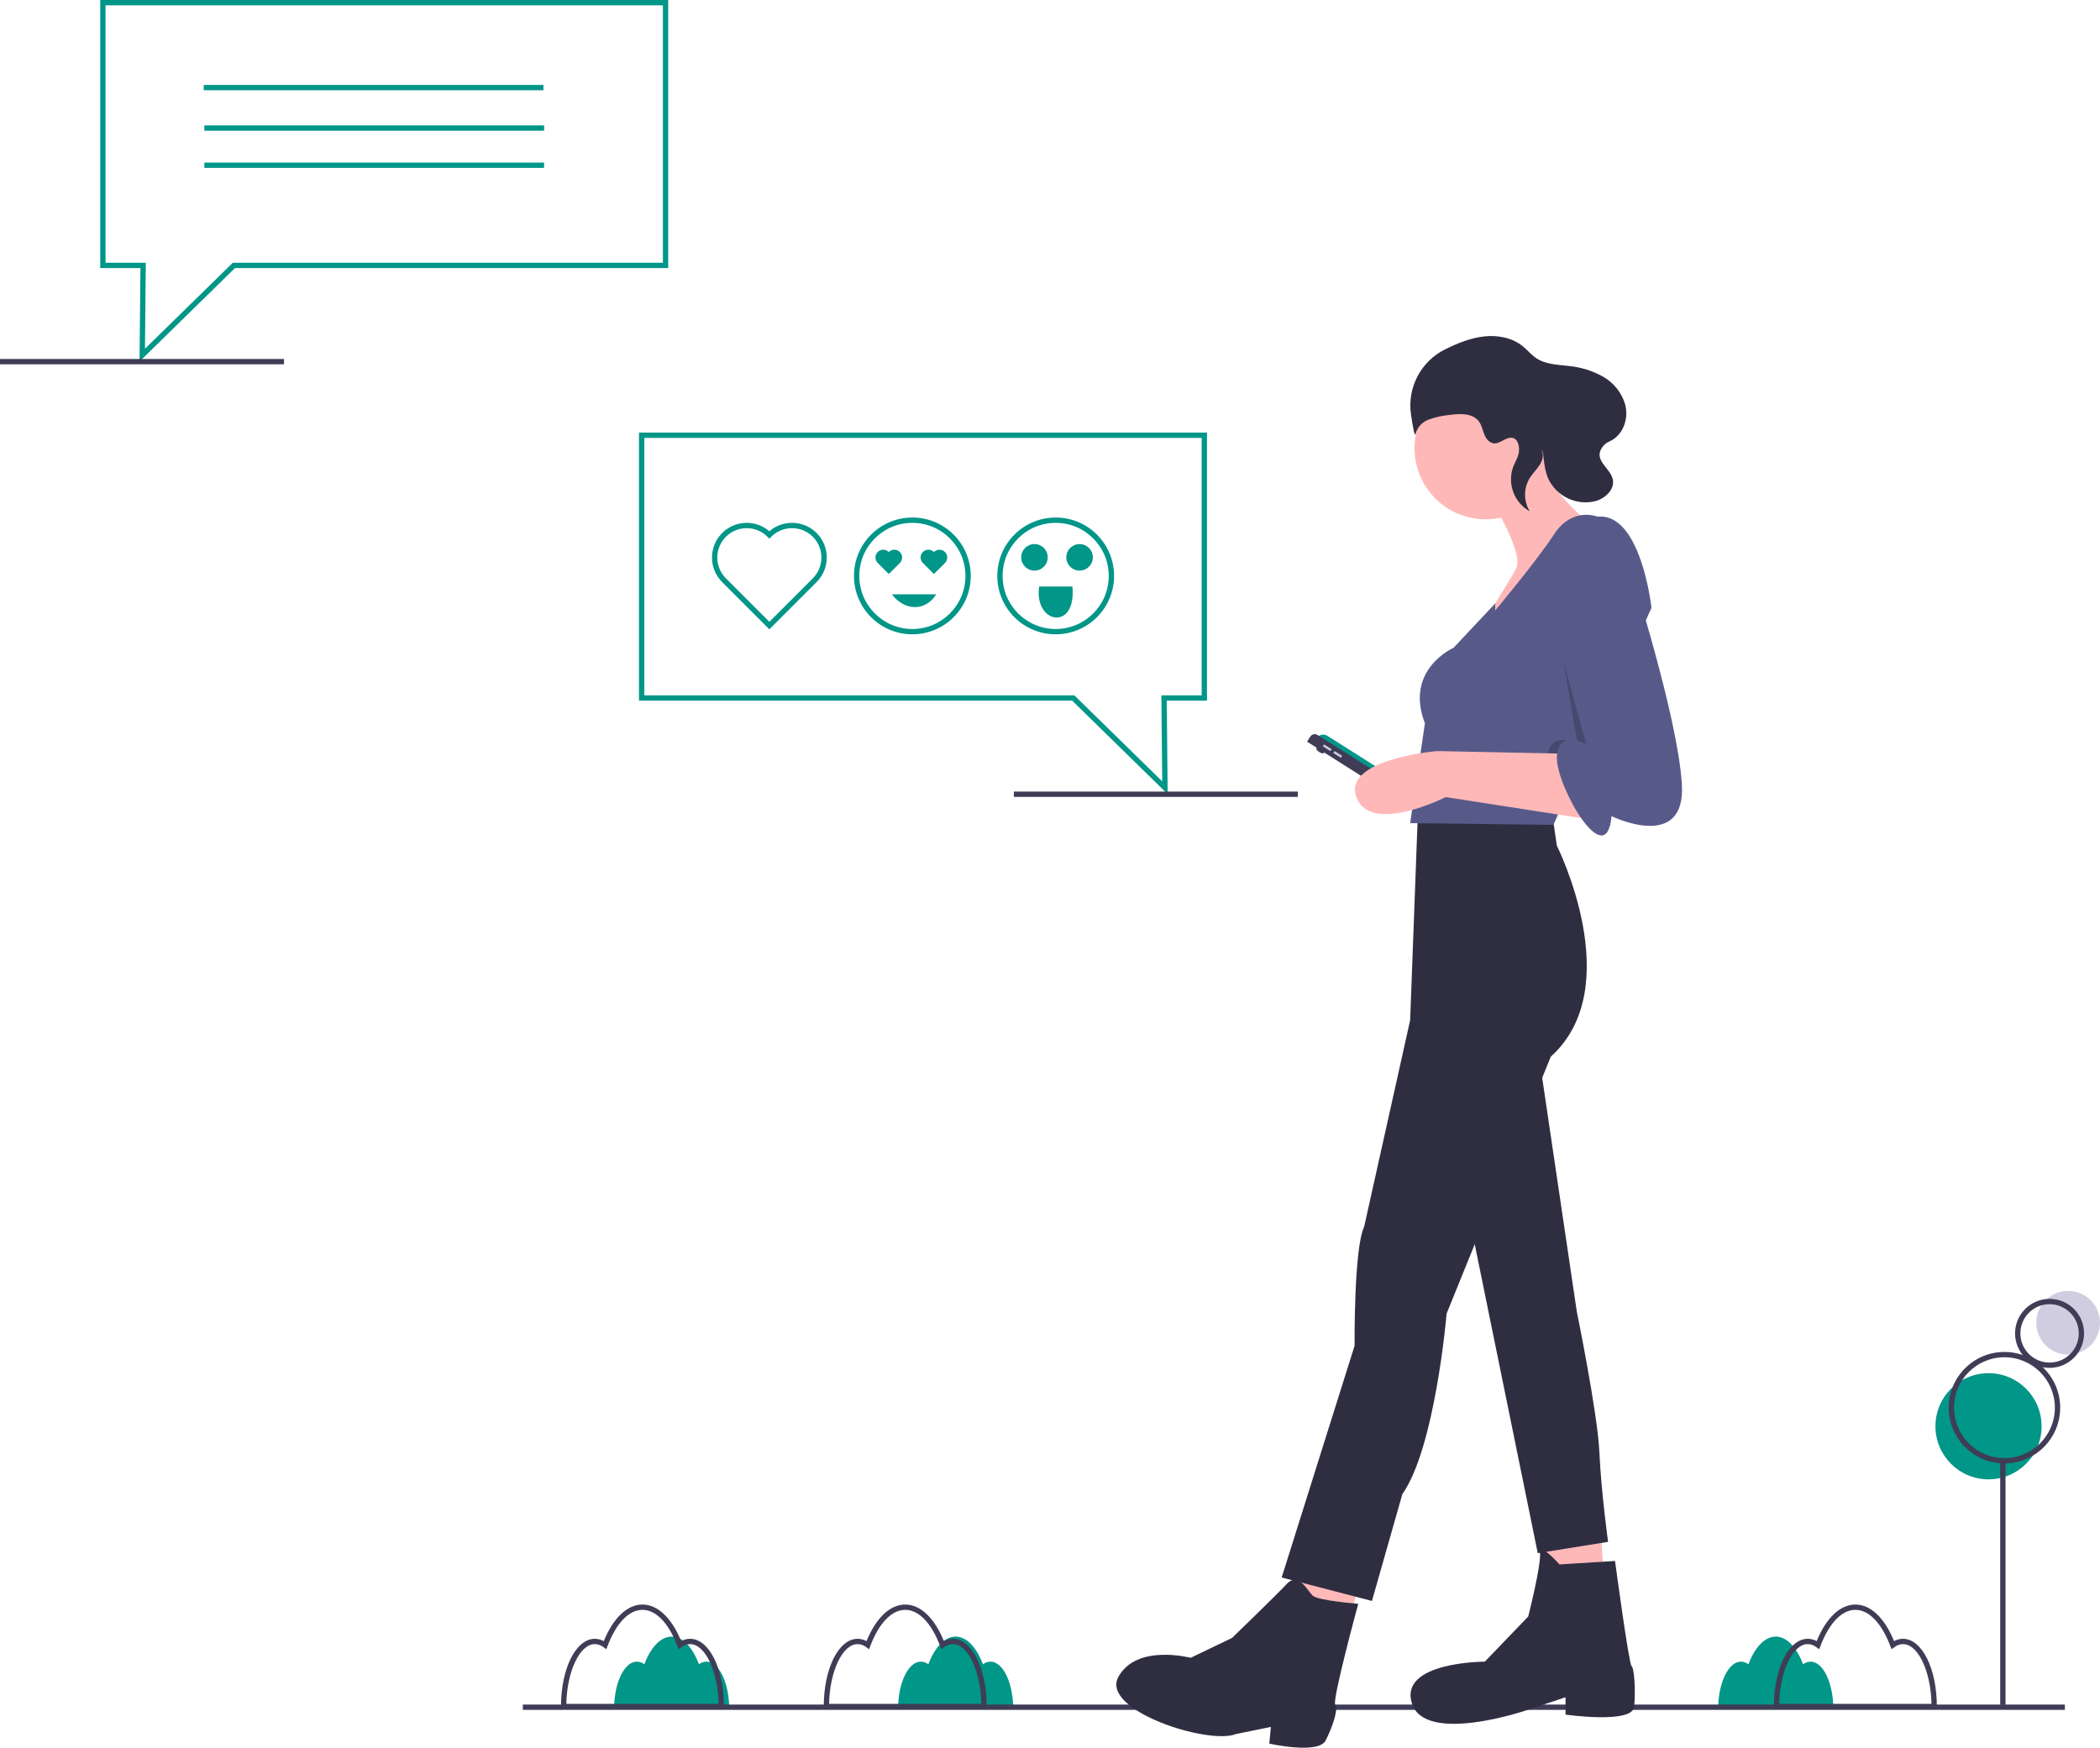
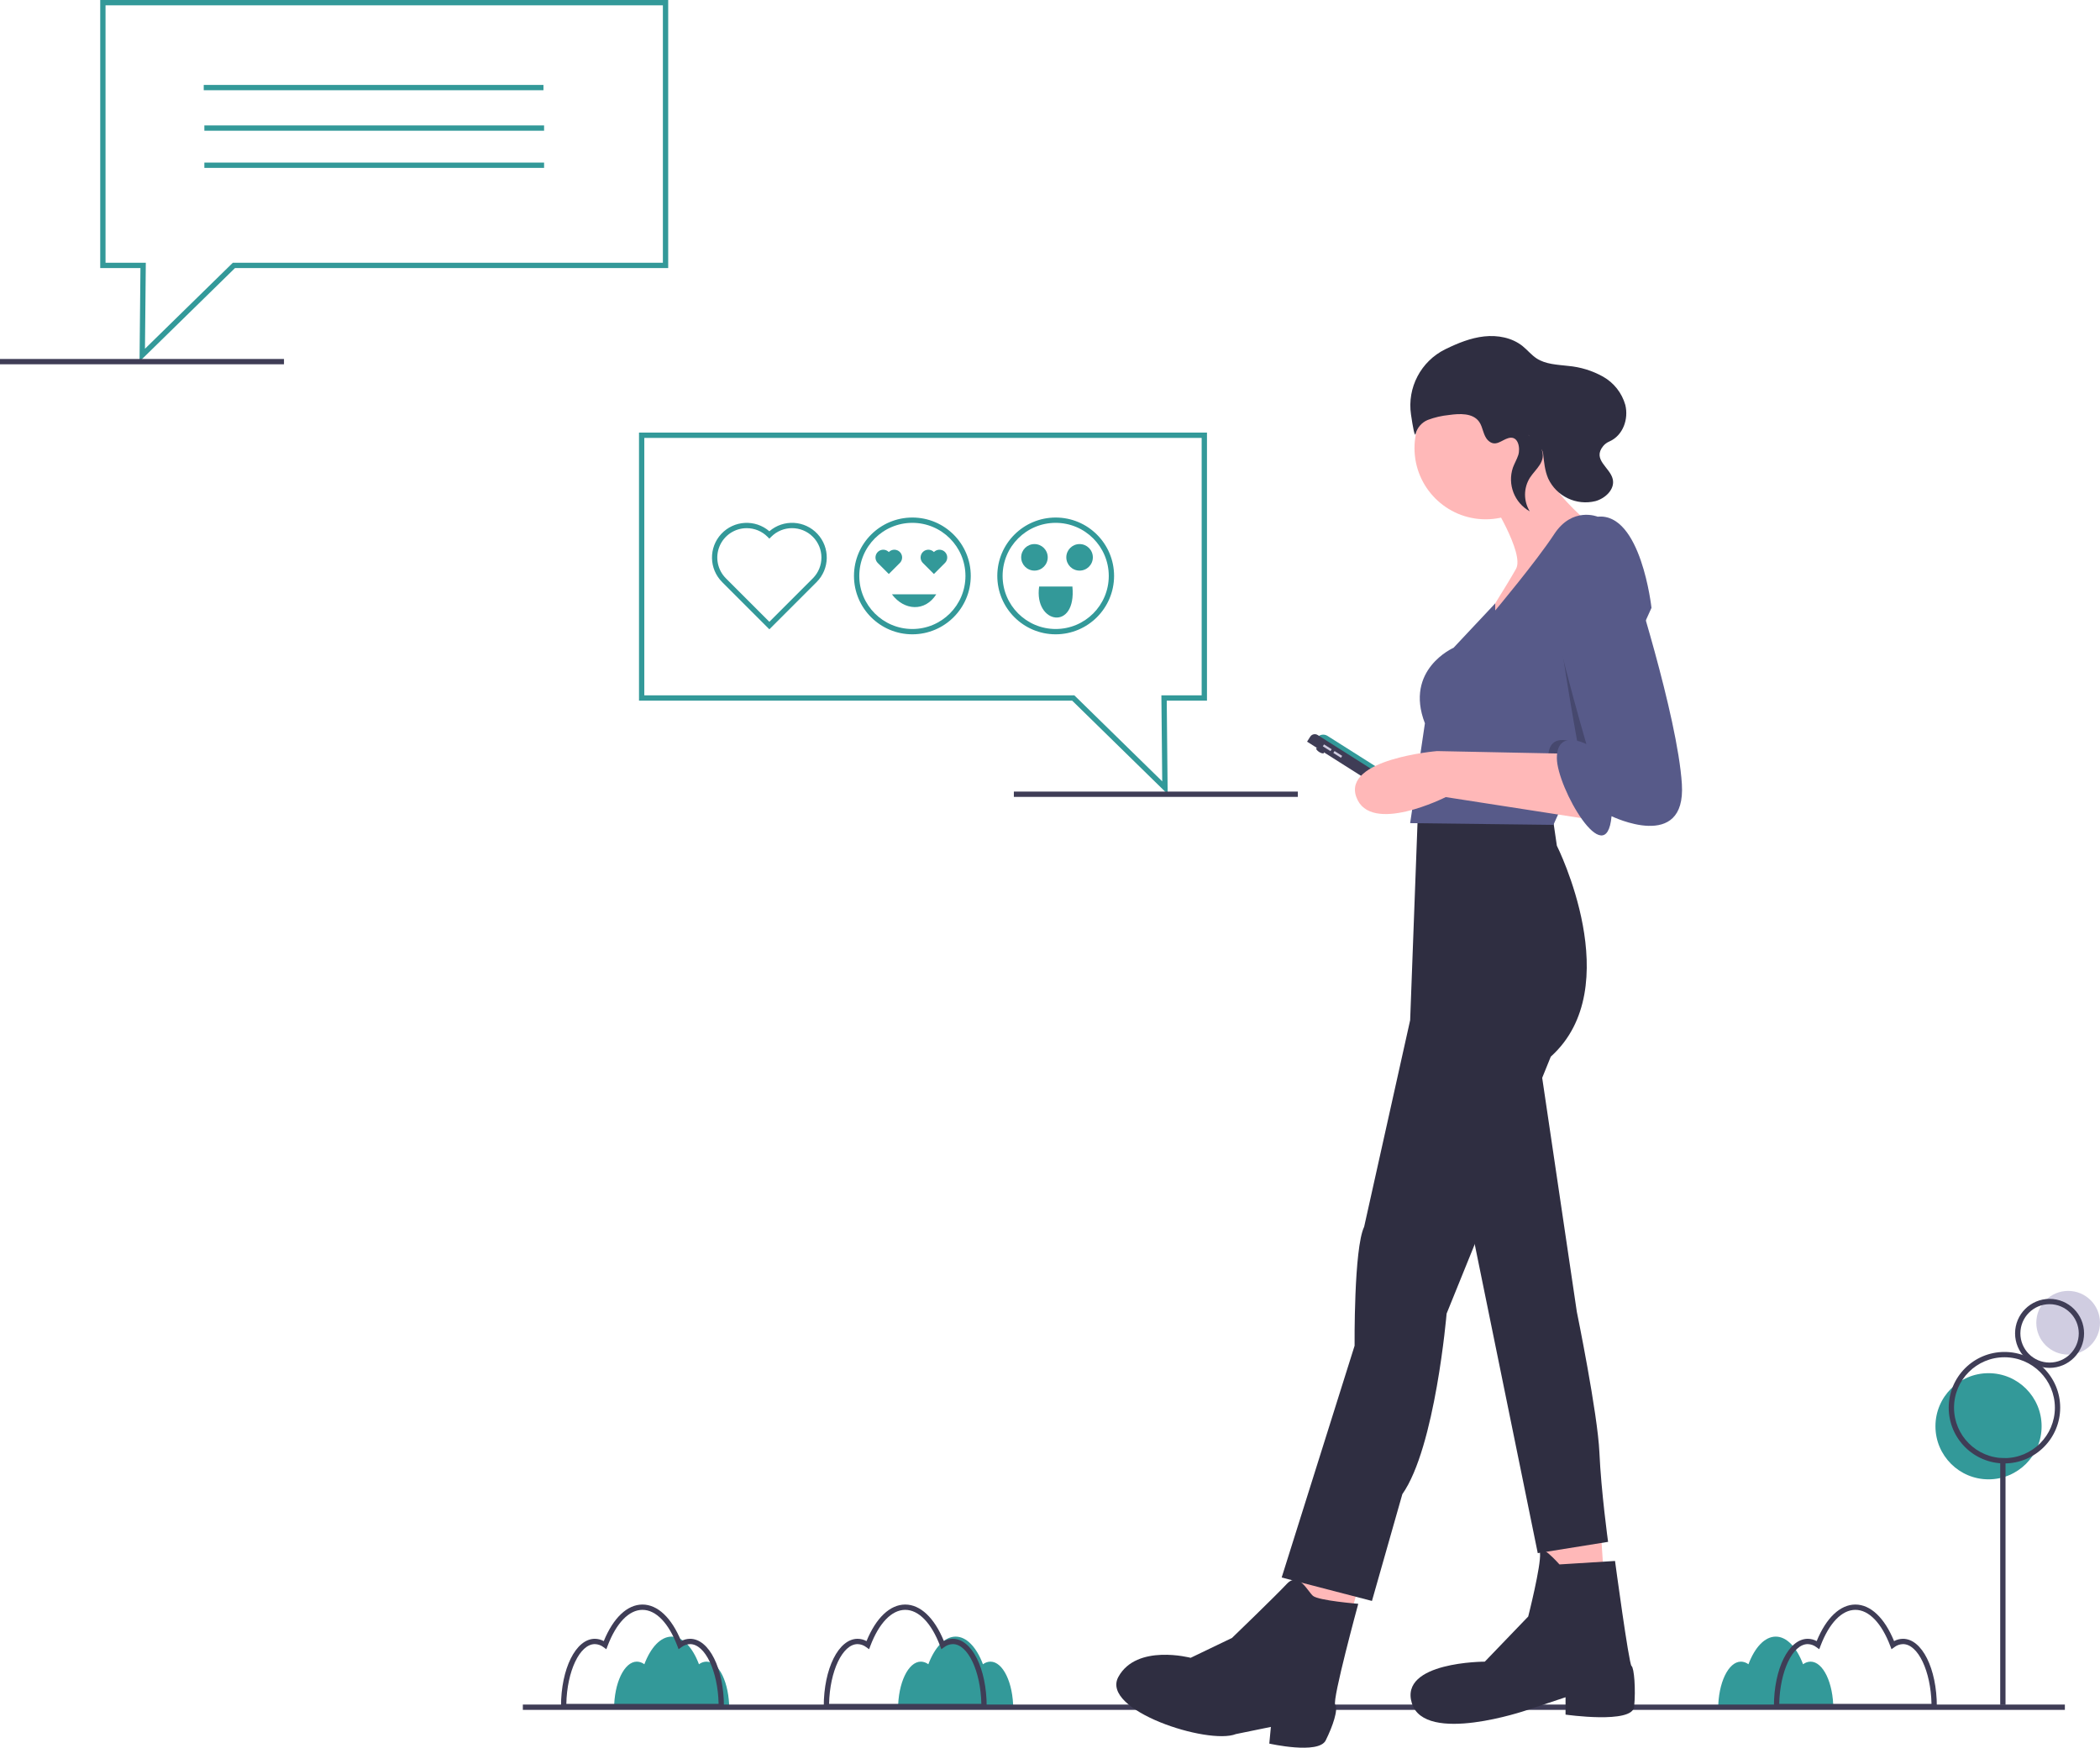
<svg xmlns="http://www.w3.org/2000/svg" id="ec936c20-b43f-4483-857e-3751b9040ca4" data-name="Layer 1" width="791.237" height="658.517" viewBox="0 0 791.237 658.517">
-   <path d="M577.556,746.826a4.777,4.777,0,0,0-2.816.991c-2.4-6.344-6.117-10.42-10.291-10.42s-7.891,4.077-10.291,10.42a4.777,4.777,0,0,0-2.816-.991c-4.743,0-8.588,8.021-8.588,17.916h43.391C586.144,754.847,582.299,746.826,577.556,746.826Z" transform="translate(-204.3814 -120.7416)" fill="#009688" />
-   <path d="M470.556,746.826a4.777,4.777,0,0,0-2.816.991c-2.4-6.344-6.117-10.42-10.291-10.42s-7.891,4.077-10.291,10.42a4.777,4.777,0,0,0-2.816-.991c-4.743,0-8.588,8.021-8.588,17.916h43.391C479.144,754.847,475.299,746.826,470.556,746.826Z" transform="translate(-204.3814 -120.7416)" fill="#009688" />
-   <path d="M886.556,746.826a4.777,4.777,0,0,0-2.816.991c-2.4-6.344-6.117-10.42-10.291-10.42s-7.891,4.077-10.291,10.42a4.777,4.777,0,0,0-2.816-.991c-4.743,0-8.588,8.021-8.588,17.916h43.391C895.144,754.847,891.299,746.826,886.556,746.826Z" transform="translate(-204.3814 -120.7416)" fill="#009688" />
+   <path d="M577.556,746.826a4.777,4.777,0,0,0-2.816.991c-2.4-6.344-6.117-10.42-10.291-10.42s-7.891,4.077-10.291,10.42a4.777,4.777,0,0,0-2.816-.991c-4.743,0-8.588,8.021-8.588,17.916h43.391C586.144,754.847,582.299,746.826,577.556,746.826Z" transform="translate(-204.3814 -120.7416)" fill="#339999" />
+   <path d="M470.556,746.826a4.777,4.777,0,0,0-2.816.991c-2.4-6.344-6.117-10.42-10.291-10.42s-7.891,4.077-10.291,10.42a4.777,4.777,0,0,0-2.816-.991c-4.743,0-8.588,8.021-8.588,17.916h43.391C479.144,754.847,475.299,746.826,470.556,746.826Z" transform="translate(-204.3814 -120.7416)" fill="#339999" />
+   <path d="M886.556,746.826a4.777,4.777,0,0,0-2.816.991c-2.4-6.344-6.117-10.42-10.291-10.42s-7.891,4.077-10.291,10.42a4.777,4.777,0,0,0-2.816-.991c-4.743,0-8.588,8.021-8.588,17.916h43.391C895.144,754.847,891.299,746.826,886.556,746.826Z" transform="translate(-204.3814 -120.7416)" fill="#339999" />
  <rect x="197" y="642.258" width="581" height="2" fill="#3f3d56" />
  <path d="M576.144,764.742H514.753v-1c0-14.312,5.603-25.522,12.754-25.522a7.106,7.106,0,0,1,3.364.872c3.585-8.775,8.857-13.778,14.577-13.778s10.992,5.003,14.577,13.778a7.106,7.106,0,0,1,3.364-.872c7.152,0,12.754,11.211,12.754,25.522Zm-59.381-2h57.371c-.249-12.309-5.068-22.522-10.744-22.522a5.558,5.558,0,0,0-3.269,1.166l-1.059.768-.462-1.224c-3.275-8.653-8.068-13.616-13.151-13.616s-9.876,4.963-13.151,13.616l-.462,1.224-1.059-.768a5.558,5.558,0,0,0-3.269-1.166C521.831,740.219,517.012,750.433,516.763,762.742Z" transform="translate(-204.3814 -120.7416)" fill="#3f3d56" />
  <path d="M934.144,764.742h-61.392v-1c0-14.312,5.603-25.522,12.755-25.522a7.107,7.107,0,0,1,3.364.872c3.585-8.775,8.857-13.778,14.577-13.778,5.719,0,10.991,5.003,14.576,13.778a7.107,7.107,0,0,1,3.364-.872c7.152,0,12.755,11.211,12.755,25.522Zm-59.382-2h57.372c-.249-12.309-5.068-22.522-10.745-22.522a5.555,5.555,0,0,0-3.268,1.166l-1.06.768-.463-1.224c-3.274-8.653-8.068-13.616-13.15-13.616-5.083,0-9.877,4.963-13.151,13.616l-.463,1.224-1.06-.768a5.555,5.555,0,0,0-3.268-1.166C879.831,740.219,875.011,750.433,874.762,762.742Z" transform="translate(-204.3814 -120.7416)" fill="#3f3d56" />
  <path d="M477.144,764.742H415.753v-1c0-14.312,5.603-25.522,12.754-25.522a7.106,7.106,0,0,1,3.364.872c3.585-8.775,8.857-13.778,14.577-13.778s10.992,5.003,14.577,13.778a7.106,7.106,0,0,1,3.364-.872c7.152,0,12.754,11.211,12.754,25.522Zm-59.381-2h57.371c-.249-12.309-5.068-22.522-10.744-22.522a5.558,5.558,0,0,0-3.269,1.166l-1.059.768-.462-1.224c-3.275-8.653-8.068-13.616-13.151-13.616s-9.876,4.963-13.151,13.616l-.462,1.224-1.059-.768a5.558,5.558,0,0,0-3.269-1.166C422.831,740.219,418.012,750.433,417.763,762.742Z" transform="translate(-204.3814 -120.7416)" fill="#3f3d56" />
  <ellipse cx="701.775" cy="403.558" rx="0.638" ry="1.702" transform="translate(-219.0034 659.8076) rotate(-57.656)" fill="#3f3d56" />
-   <path d="M721.118,385.901h0a2.978,2.978,0,0,1,2.978,2.978v44.665a2.978,2.978,0,0,1-2.978,2.978h0a0,0,0,0,1,0,0v-50.62A0,0,0,0,1,721.118,385.901Z" transform="matrix(0.535, -0.84485, 0.84485, 0.535, -215.7826, 680.9659)" fill="#009688" />
+   <path d="M721.118,385.901h0a2.978,2.978,0,0,1,2.978,2.978v44.665a2.978,2.978,0,0,1-2.978,2.978h0a0,0,0,0,1,0,0v-50.62A0,0,0,0,1,721.118,385.901Z" transform="matrix(0.535, -0.84485, 0.84485, 0.535, -215.7826, 680.9659)" fill="#339999" />
  <path d="M719.228,385.538h2.219a2.035,2.035,0,0,1,2.035,2.035v50.855a2.41,2.41,0,0,1-2.41,2.41h-1.844a0,0,0,0,1,0,0V385.538A0,0,0,0,1,719.228,385.538Z" transform="translate(-218.0344 680.8278) rotate(-57.656)" fill="#3f3d56" />
  <rect x="704.039" y="400.79" width="0.851" height="3.403" transform="translate(-216.852 661.5838) rotate(-57.656)" fill="#d0cde1" />
  <rect x="707.992" y="403.293" width="0.851" height="3.403" transform="translate(-217.1288 666.0877) rotate(-57.656)" fill="#d0cde1" />
  <circle cx="559.773" cy="168.846" r="26.821" fill="#ffb8b8" />
  <path d="M765.79,308.558s13.083,20.606,9.813,26.494S762.192,356.967,762.192,356.967s45.138-33.363,39.25-40.558c0,0-13.41-11.448-14.065-18.644Z" transform="translate(-204.3814 -120.7416)" fill="#ffb8b8" />
  <polygon points="582.342 581.607 583.65 602.214 604.584 598.616 603.275 578.664 582.342 581.607" fill="#ffb8b8" />
  <polygon points="489.123 593.074 485.198 606.157 508.421 610.409 511.692 598.307 489.123 593.074" fill="#ffb8b8" />
  <path d="M788.849,424.837l2.126,14.555s26.821,53.315-2.29,79.481l-39.25,96.817s-4.252,50.371-16.681,68.034L721.307,723.955l-34.017-8.831,27.475-87.331s-.327-36.633,3.598-44.811l17.335-77.846,3.107-83.243S784.597,418.622,788.849,424.837Z" transform="translate(-204.3814 -120.7416)" fill="#2f2e41" />
  <path d="M783.78,515.584l14.719,99.434s7.85,38.269,8.504,52.988,3.271,33.69,3.271,33.69l-26.494,4.252-26.167-128.217Z" transform="translate(-204.3814 -120.7416)" fill="#2f2e41" />
  <path d="M812.89,708.891l-20.933,1.308s-7.793-8.831-7.331-4.252-4.444,23.877-4.444,23.877l-16.354,17.008s-32.381,0-27.475,15.7,43.175,2.617,43.175,2.617l14.719-4.906v6.542s25.185,3.598,25.84-2.944,0-14.719-.981-15.373S812.89,708.891,812.89,708.891Z" transform="translate(-204.3814 -120.7416)" fill="#2f2e41" />
  <path d="M716.144,725.036s-14.963-1.197-17.058-2.993-5.387-9.277-9.876-4.489-20.649,20.35-20.649,20.35l-15.562,7.482s-20.35-5.387-27.233,7.182,33.817,25.737,44.291,21.547l13.168-2.693-.599,6.285s18.554,4.19,21.248-1.197,4.788-11.671,3.591-13.467S716.144,725.036,716.144,725.036Z" transform="translate(-204.3814 -120.7416)" fill="#2f2e41" />
  <path d="M826.628,349.771l-23.171,51.264-10.061,22.255-3.729,8.252-53.969-.654,5.56-37.615c-7.85-20.279,10.794-28.456,10.794-28.456l15.7-16.73v2.666s15.373-18.317,22.242-28.783,16.354-6.542,16.354-6.542C822.703,313.792,826.628,349.771,826.628,349.771Z" transform="translate(-204.3814 -120.7416)" fill="#575a89" />
  <path d="M803.457,401.035l-10.061,22.255c-3.232-6.045-5.691-12.89-5.691-16.933,0-11.121,11.121-5.233,11.121-5.233s-8.995-49.226-8.995-63.945C789.831,327.402,797.982,370.789,803.457,401.035Z" transform="translate(-204.3814 -120.7416)" opacity="0.2" />
  <path d="M794.573,404.721l-48.736-.981s-35.652,2.944-30.419,17.335,33.69,0,33.69,0l56.913,8.831Z" transform="translate(-204.3814 -120.7416)" fill="#ffb8b8" />
  <path d="M803.732,318.044s-17.008,1.308-17.008,16.027,15.373,67.052,15.373,67.052-11.121-5.888-11.121,5.233,18.644,43.502,20.606,21.915c0,0,28.129,13.738,26.494-12.102s-19.298-80.463-19.298-80.463S816.815,317.063,803.732,318.044Z" transform="translate(-204.3814 -120.7416)" fill="#575a89" />
  <path d="M765.047,286.67c-1.878-1.818-1.844-4.883-3.357-7.014-2.377-3.346-7.326-3.122-11.39-2.544a31.391,31.391,0,0,0-7.948,1.847,7.832,7.832,0,0,0-4.598,5.265c-.318,1.318-1.02-2.422-1.734-7.266a23.593,23.593,0,0,1,12.913-24.62q.08-.039.158-.077c4.596-2.234,9.411-4.206,14.491-4.76s10.501.449,14.485,3.649c1.821,1.463,3.302,3.34,5.255,4.622,3.43,2.252,7.774,2.362,11.85,2.836a32.934,32.934,0,0,1,13.21,4.052,17.85,17.85,0,0,1,8.383,10.662c1.291,5.258-.816,11.473-5.985,13.754a6.229,6.229,0,0,0-2.336,1.714c-4.245,5.189,2.608,8.028,3.601,12.545.829,3.769-2.795,7.181-6.512,8.219a15.531,15.531,0,0,1-17.826-8.517c-1.275-2.956-1.565-6.227-1.912-9.428-.397-3.664-10.007-10.3-3.519-5.308a9.059,9.059,0,0,1,2.878,3.64c1.974,4.725-2.123,7.406-4.319,10.78a11.999,11.999,0,0,0-.068,12.688,13.834,13.834,0,0,1-6.359-16.464c.589-1.603,1.482-3.085,2.017-4.707.835-2.531.097-7.449-3.638-6.452C770.121,286.497,767.843,289.376,765.047,286.67Z" transform="translate(-204.3814 -120.7416)" fill="#2f2e41" />
  <circle cx="779.237" cy="498.398" r="12" fill="#d0cde1" />
-   <circle cx="749.237" cy="537.398" r="20" fill="#009688" />
+   <circle cx="749.237" cy="537.398" r="20" fill="#339999" />
  <rect x="753.639" y="549.398" width="2" height="93" fill="#3f3d56" />
  <path d="M959.619,672.14a21,21,0,1,1,21-21A21.024,21.024,0,0,1,959.619,672.14Zm0-40a19,19,0,1,0,19,19A19.022,19.022,0,0,0,959.619,632.14Z" transform="translate(-204.3814 -120.7416)" fill="#3f3d56" />
  <path d="M976.619,636.14a13,13,0,1,1,13-13A13.015,13.015,0,0,1,976.619,636.14Zm0-24a11,11,0,1,0,11,11A11.012,11.012,0,0,0,976.619,612.14Z" transform="translate(-204.3814 -120.7416)" fill="#3f3d56" />
-   <path d="M644.333,419.953l-35.971-35.211H445.144v-101h214v101H643.986ZM447.144,382.742H609.177l33.108,32.408-.319-32.408h15.178v-97h-210Z" transform="translate(-204.3814 -120.7416)" fill="#009688" />
-   <path d="M256.955,256.952l.347-35.21H242.144v-101h214v101H292.927Zm-12.811-37.21h15.177l-.319,32.408,33.108-32.408h162.033v-97h-210Z" transform="translate(-204.3814 -120.7416)" fill="#009688" />
-   <rect x="76.763" y="32" width="128" height="2" fill="#009688" />
-   <path d="M494.263,357.854l-17.786-17.786a13.077,13.077,0,0,1,17.786-19.151,13.077,13.077,0,0,1,17.787,19.151Zm-8.54-38.105a11.072,11.072,0,0,0-7.833,18.905l16.372,16.372,16.373-16.372a11.077,11.077,0,0,0-15.666-15.666l-.707.707-.707-.707A11.044,11.044,0,0,0,485.723,319.749Z" transform="translate(-204.3814 -120.7416)" fill="#009688" />
-   <path d="M556.263,328.755a2.922,2.922,0,1,0-4.132,4.132l4.132,4.132,4.132-4.132a2.922,2.922,0,1,0-4.132-4.132Z" transform="translate(-204.3814 -120.7416)" fill="#009688" />
-   <path d="M539.263,328.755a2.922,2.922,0,1,0-4.132,4.132l4.132,4.132,4.132-4.132a2.922,2.922,0,1,0-4.132-4.132Z" transform="translate(-204.3814 -120.7416)" fill="#009688" />
-   <path d="M548.144,359.742a22,22,0,1,1,22-22A22.025,22.025,0,0,1,548.144,359.742Zm0-42a20,20,0,1,0,20,20A20.023,20.023,0,0,0,548.144,317.742Z" transform="translate(-204.3814 -120.7416)" fill="#009688" />
-   <path d="M602.144,359.742a22,22,0,1,1,22-22A22.025,22.025,0,0,1,602.144,359.742Zm0-42a20,20,0,1,0,20,20A20.023,20.023,0,0,0,602.144,317.742Z" transform="translate(-204.3814 -120.7416)" fill="#009688" />
-   <circle cx="406.763" cy="210" r="5" fill="#009688" />
-   <circle cx="389.763" cy="210" r="5" fill="#009688" />
-   <path d="M595.911,341.742c-2.04,14.115,14.151,16.978,12.53-.001C608.537,341.729,596.564,341.75,595.911,341.742Z" transform="translate(-204.3814 -120.7416)" fill="#009688" />
-   <path d="M540.439,344.671c4.573,6.147,12.479,6.699,16.705,0Z" transform="translate(-204.3814 -120.7416)" fill="#009688" />
-   <rect x="77" y="47.258" width="128" height="2" fill="#009688" />
-   <rect x="77" y="61.258" width="128" height="2" fill="#009688" />
+   <path d="M644.333,419.953l-35.971-35.211H445.144v-101h214v101H643.986ZM447.144,382.742H609.177l33.108,32.408-.319-32.408h15.178v-97h-210Z" transform="translate(-204.3814 -120.7416)" fill="#339999" />
+   <path d="M256.955,256.952l.347-35.21H242.144v-101h214v101H292.927Zm-12.811-37.21h15.177l-.319,32.408,33.108-32.408h162.033v-97h-210Z" transform="translate(-204.3814 -120.7416)" fill="#339999" />
+   <rect x="76.763" y="32" width="128" height="2" fill="#339999" />
+   <path d="M494.263,357.854l-17.786-17.786a13.077,13.077,0,0,1,17.786-19.151,13.077,13.077,0,0,1,17.787,19.151Zm-8.54-38.105a11.072,11.072,0,0,0-7.833,18.905l16.372,16.372,16.373-16.372a11.077,11.077,0,0,0-15.666-15.666l-.707.707-.707-.707A11.044,11.044,0,0,0,485.723,319.749Z" transform="translate(-204.3814 -120.7416)" fill="#339999" />
+   <path d="M556.263,328.755a2.922,2.922,0,1,0-4.132,4.132l4.132,4.132,4.132-4.132a2.922,2.922,0,1,0-4.132-4.132Z" transform="translate(-204.3814 -120.7416)" fill="#339999" />
+   <path d="M539.263,328.755a2.922,2.922,0,1,0-4.132,4.132l4.132,4.132,4.132-4.132a2.922,2.922,0,1,0-4.132-4.132Z" transform="translate(-204.3814 -120.7416)" fill="#339999" />
+   <path d="M548.144,359.742a22,22,0,1,1,22-22A22.025,22.025,0,0,1,548.144,359.742Zm0-42a20,20,0,1,0,20,20A20.023,20.023,0,0,0,548.144,317.742Z" transform="translate(-204.3814 -120.7416)" fill="#339999" />
+   <path d="M602.144,359.742a22,22,0,1,1,22-22A22.025,22.025,0,0,1,602.144,359.742Zm0-42a20,20,0,1,0,20,20A20.023,20.023,0,0,0,602.144,317.742Z" transform="translate(-204.3814 -120.7416)" fill="#339999" />
+   <circle cx="406.763" cy="210" r="5" fill="#339999" />
+   <circle cx="389.763" cy="210" r="5" fill="#339999" />
+   <path d="M595.911,341.742c-2.04,14.115,14.151,16.978,12.53-.001C608.537,341.729,596.564,341.75,595.911,341.742Z" transform="translate(-204.3814 -120.7416)" fill="#339999" />
+   <path d="M540.439,344.671c4.573,6.147,12.479,6.699,16.705,0Z" transform="translate(-204.3814 -120.7416)" fill="#339999" />
+   <rect x="77" y="47.258" width="128" height="2" fill="#339999" />
+   <rect x="77" y="61.258" width="128" height="2" fill="#339999" />
  <rect y="135.258" width="107" height="2" fill="#3f3d56" />
  <rect x="382" y="298.258" width="107" height="2" fill="#3f3d56" />
</svg>
